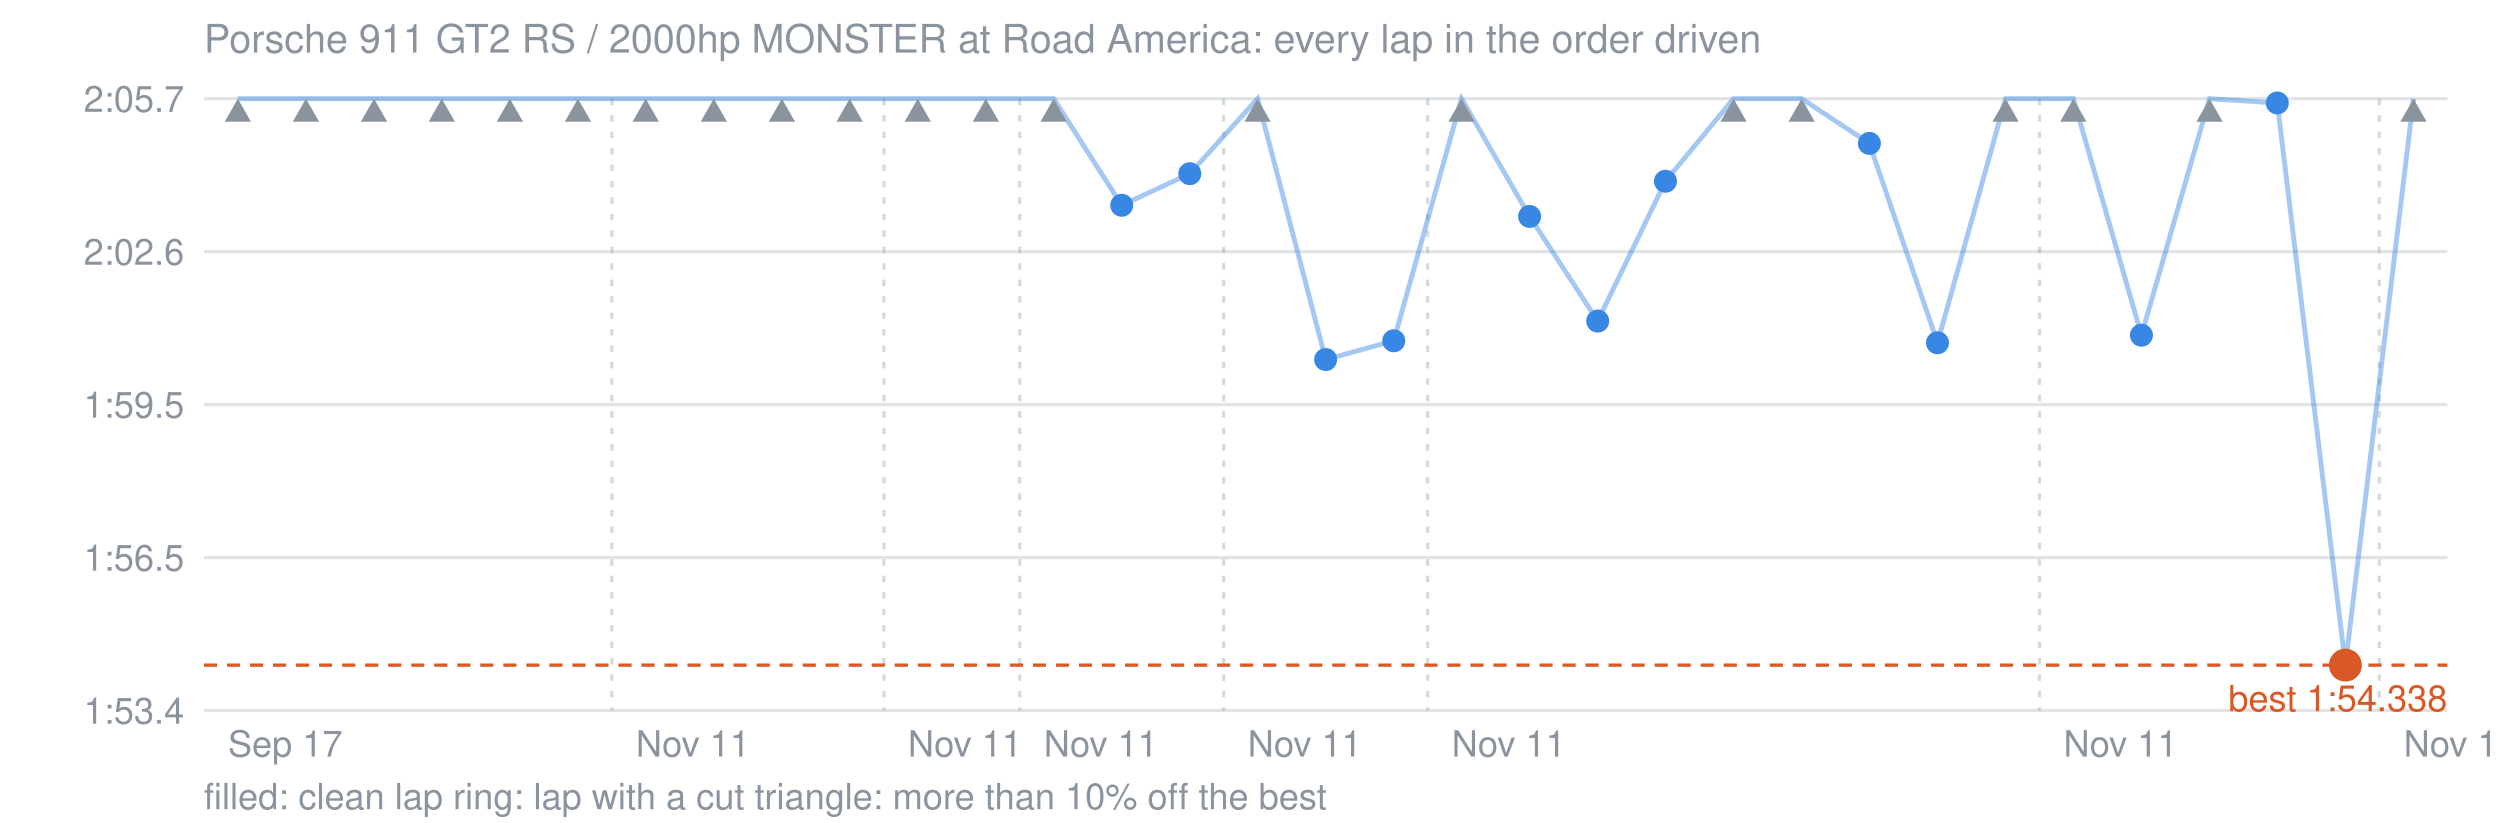
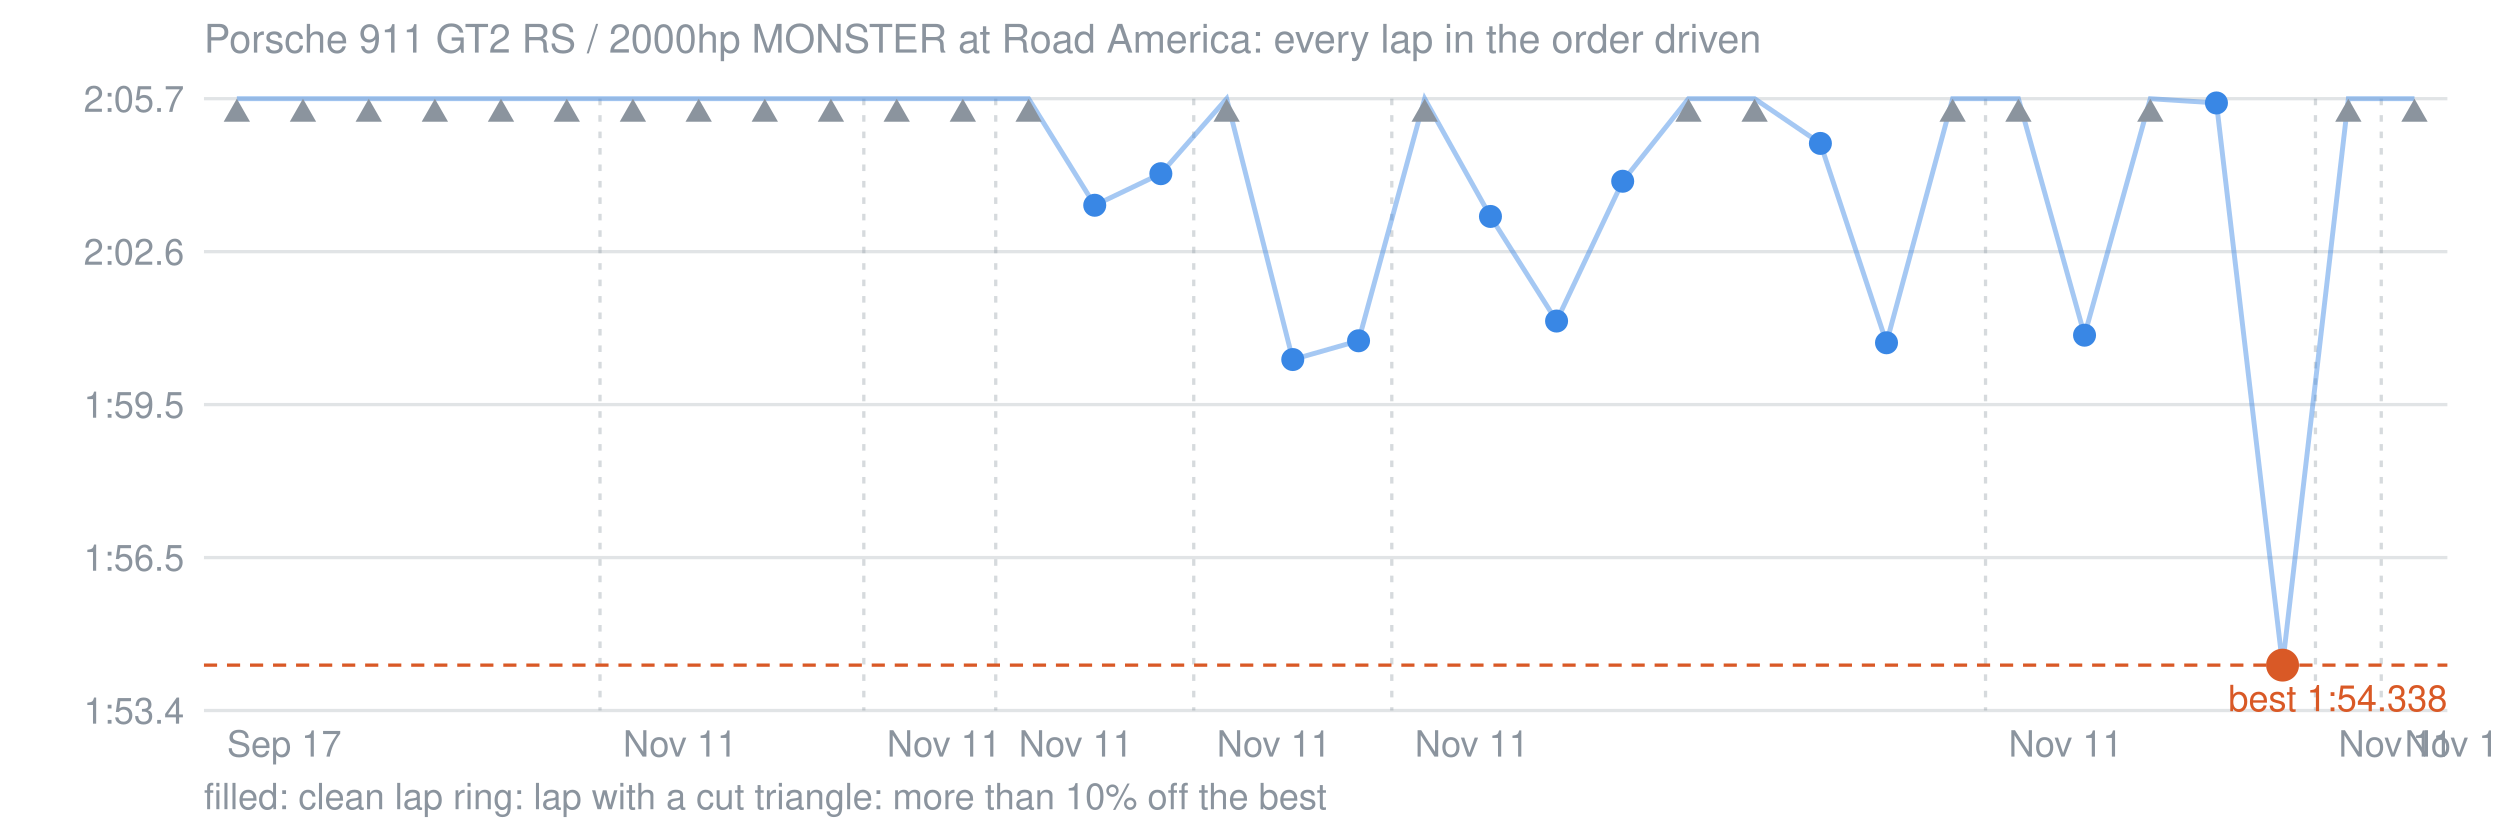
<svg xmlns="http://www.w3.org/2000/svg" viewBox="0 0 760 250" font-family="-apple-system,Segoe UI,Helvetica,Arial,sans-serif" font-size="11">
  <text x="62" y="16" fill="#8b949e" font-size="12">Porsche 911 GT2 RS / 2000hp MONSTER at Road America: every lap in the order driven</text>
  <line x1="62" x2="744" y1="216.0" y2="216.0" stroke="#8b949e" stroke-opacity="0.25" />
  <text x="56" y="220.0" fill="#8b949e" text-anchor="end">1:53.4</text>
  <line x1="62" x2="744" y1="169.5" y2="169.5" stroke="#8b949e" stroke-opacity="0.25" />
  <text x="56" y="173.5" fill="#8b949e" text-anchor="end">1:56.5</text>
  <line x1="62" x2="744" y1="123.0" y2="123.0" stroke="#8b949e" stroke-opacity="0.25" />
  <text x="56" y="127.0" fill="#8b949e" text-anchor="end">1:59.5</text>
  <line x1="62" x2="744" y1="76.5" y2="76.5" stroke="#8b949e" stroke-opacity="0.25" />
  <text x="56" y="80.5" fill="#8b949e" text-anchor="end">2:02.6</text>
  <line x1="62" x2="744" y1="30.0" y2="30.0" stroke="#8b949e" stroke-opacity="0.25" />
  <text x="56" y="34.0" fill="#8b949e" text-anchor="end">2:05.7</text>
-   <text x="69.3" y="230" fill="#8b949e">Sep 17</text>
-   <line x1="186.0" x2="186.0" y1="30" y2="216" stroke="#8b949e" stroke-opacity="0.35" stroke-dasharray="2 3" />
-   <text x="193.3" y="230" fill="#8b949e">Nov 11</text>
-   <line x1="268.7" x2="268.7" y1="30" y2="216" stroke="#8b949e" stroke-opacity="0.35" stroke-dasharray="2 3" />
-   <text x="276.0" y="230" fill="#8b949e">Nov 11</text>
-   <line x1="310.0" x2="310.0" y1="30" y2="216" stroke="#8b949e" stroke-opacity="0.35" stroke-dasharray="2 3" />
-   <text x="317.3" y="230" fill="#8b949e">Nov 11</text>
-   <line x1="372.0" x2="372.0" y1="30" y2="216" stroke="#8b949e" stroke-opacity="0.35" stroke-dasharray="2 3" />
-   <text x="379.3" y="230" fill="#8b949e">Nov 11</text>
-   <line x1="434.0" x2="434.0" y1="30" y2="216" stroke="#8b949e" stroke-opacity="0.35" stroke-dasharray="2 3" />
-   <text x="441.3" y="230" fill="#8b949e">Nov 11</text>
-   <line x1="620.0" x2="620.0" y1="30" y2="216" stroke="#8b949e" stroke-opacity="0.35" stroke-dasharray="2 3" />
-   <text x="627.3" y="230" fill="#8b949e">Nov 11</text>
-   <line x1="723.3" x2="723.3" y1="30" y2="216" stroke="#8b949e" stroke-opacity="0.35" stroke-dasharray="2 3" />
-   <text x="730.7" y="230" fill="#8b949e">Nov 11</text>
+   <text x="69.0" y="230" fill="#8b949e">Sep 17</text>
+   <line x1="182.4" x2="182.4" y1="30" y2="216" stroke="#8b949e" stroke-opacity="0.35" stroke-dasharray="2 3" />
+   <text x="189.4" y="230" fill="#8b949e">Nov 11</text>
+   <line x1="262.6" x2="262.6" y1="30" y2="216" stroke="#8b949e" stroke-opacity="0.35" stroke-dasharray="2 3" />
+   <text x="269.6" y="230" fill="#8b949e">Nov 11</text>
+   <line x1="302.7" x2="302.7" y1="30" y2="216" stroke="#8b949e" stroke-opacity="0.35" stroke-dasharray="2 3" />
+   <text x="309.7" y="230" fill="#8b949e">Nov 11</text>
+   <line x1="362.9" x2="362.9" y1="30" y2="216" stroke="#8b949e" stroke-opacity="0.35" stroke-dasharray="2 3" />
+   <text x="369.9" y="230" fill="#8b949e">Nov 11</text>
+   <line x1="423.1" x2="423.1" y1="30" y2="216" stroke="#8b949e" stroke-opacity="0.35" stroke-dasharray="2 3" />
+   <text x="430.1" y="230" fill="#8b949e">Nov 11</text>
+   <line x1="603.6" x2="603.6" y1="30" y2="216" stroke="#8b949e" stroke-opacity="0.35" stroke-dasharray="2 3" />
+   <text x="610.6" y="230" fill="#8b949e">Nov 11</text>
+   <line x1="703.9" x2="703.9" y1="30" y2="216" stroke="#8b949e" stroke-opacity="0.35" stroke-dasharray="2 3" />
+   <text x="710.9" y="230" fill="#8b949e">Nov 11</text>
+   <line x1="723.9" x2="723.9" y1="30" y2="216" stroke="#8b949e" stroke-opacity="0.35" stroke-dasharray="2 3" />
+   <text x="731.0" y="230" fill="#8b949e">Nov 11</text>
  <line x1="62" x2="744" y1="202.2" y2="202.2" stroke="#d95926" stroke-dasharray="4 3" />
  <text x="744" y="216.2" fill="#d95926" text-anchor="end">best 1:54.338</text>
-   <polyline points="72.3,30.0 93.0,30.0 113.7,30.0 134.3,30.0 155.0,30.0 175.7,30.0 196.3,30.0 217.0,30.0 237.7,30.0 258.3,30.0 279.0,30.0 299.7,30.0 320.3,30.0 341.0,62.4 361.7,52.8 382.3,30.0 403.0,109.3 423.7,103.6 444.3,30.0 465.0,65.8 485.7,97.6 506.3,55.1 527.0,30.0 547.7,30.0 568.3,43.6 589.0,104.2 609.7,30.0 630.3,30.0 651.0,101.9 671.7,30.0 692.3,31.3 713.0,202.2 733.7,30.0" fill="none" stroke="#3987e5" stroke-opacity="0.45" stroke-width="1.5" />
-   <path d="M68.3,37 L76.3,37 L72.3,30 Z" fill="#8b949e" />
-   <path d="M89.0,37 L97.0,37 L93.0,30 Z" fill="#8b949e" />
-   <path d="M109.7,37 L117.7,37 L113.7,30 Z" fill="#8b949e" />
-   <path d="M130.3,37 L138.3,37 L134.3,30 Z" fill="#8b949e" />
-   <path d="M151.0,37 L159.0,37 L155.0,30 Z" fill="#8b949e" />
-   <path d="M171.7,37 L179.7,37 L175.7,30 Z" fill="#8b949e" />
-   <path d="M192.3,37 L200.3,37 L196.3,30 Z" fill="#8b949e" />
-   <path d="M213.0,37 L221.0,37 L217.0,30 Z" fill="#8b949e" />
-   <path d="M233.7,37 L241.7,37 L237.7,30 Z" fill="#8b949e" />
-   <path d="M254.3,37 L262.3,37 L258.3,30 Z" fill="#8b949e" />
-   <path d="M275.0,37 L283.0,37 L279.0,30 Z" fill="#8b949e" />
-   <path d="M295.7,37 L303.7,37 L299.7,30 Z" fill="#8b949e" />
-   <path d="M316.3,37 L324.3,37 L320.3,30 Z" fill="#8b949e" />
-   <circle cx="341.0" cy="62.4" r="3.5" fill="#3987e5" />
-   <circle cx="361.7" cy="52.8" r="3.5" fill="#3987e5" />
-   <path d="M378.3,37 L386.3,37 L382.3,30 Z" fill="#8b949e" />
-   <circle cx="403.0" cy="109.3" r="3.5" fill="#3987e5" />
-   <circle cx="423.7" cy="103.6" r="3.5" fill="#3987e5" />
-   <path d="M440.3,37 L448.3,37 L444.3,30 Z" fill="#8b949e" />
-   <circle cx="465.0" cy="65.8" r="3.5" fill="#3987e5" />
-   <circle cx="485.7" cy="97.6" r="3.5" fill="#3987e5" />
-   <circle cx="506.3" cy="55.1" r="3.5" fill="#3987e5" />
-   <path d="M523.0,37 L531.0,37 L527.0,30 Z" fill="#8b949e" />
-   <path d="M543.7,37 L551.7,37 L547.7,30 Z" fill="#8b949e" />
-   <circle cx="568.3" cy="43.6" r="3.5" fill="#3987e5" />
-   <circle cx="589.0" cy="104.2" r="3.5" fill="#3987e5" />
-   <path d="M605.7,37 L613.7,37 L609.7,30 Z" fill="#8b949e" />
-   <path d="M626.3,37 L634.3,37 L630.3,30 Z" fill="#8b949e" />
-   <circle cx="651.0" cy="101.9" r="3.5" fill="#3987e5" />
-   <path d="M667.7,37 L675.7,37 L671.7,30 Z" fill="#8b949e" />
-   <circle cx="692.3" cy="31.3" r="3.5" fill="#3987e5" />
-   <circle cx="713.0" cy="202.2" r="5" fill="#d95926" />
-   <path d="M729.7,37 L737.7,37 L733.7,30 Z" fill="#8b949e" />
+   <polyline points="72.0,30.0 92.1,30.0 112.1,30.0 132.2,30.0 152.3,30.0 172.3,30.0 192.4,30.0 212.4,30.0 232.5,30.0 252.6,30.0 272.6,30.0 292.7,30.0 312.7,30.0 332.8,62.4 352.9,52.8 372.9,30.0 393.0,109.3 413.0,103.6 433.1,30.0 453.1,65.8 473.2,97.6 493.3,55.1 513.3,30.0 533.4,30.0 553.4,43.6 573.5,104.2 593.6,30.0 613.6,30.0 633.7,101.9 653.7,30.0 673.8,31.3 693.9,202.2 713.9,30.0 734.0,30.0" fill="none" stroke="#3987e5" stroke-opacity="0.45" stroke-width="1.5" />
+   <path d="M68.0,37 L76.0,37 L72.0,30 Z" fill="#8b949e" />
+   <path d="M88.1,37 L96.1,37 L92.1,30 Z" fill="#8b949e" />
+   <path d="M108.1,37 L116.1,37 L112.1,30 Z" fill="#8b949e" />
+   <path d="M128.2,37 L136.2,37 L132.2,30 Z" fill="#8b949e" />
+   <path d="M148.3,37 L156.3,37 L152.3,30 Z" fill="#8b949e" />
+   <path d="M168.3,37 L176.3,37 L172.3,30 Z" fill="#8b949e" />
+   <path d="M188.4,37 L196.4,37 L192.4,30 Z" fill="#8b949e" />
+   <path d="M208.4,37 L216.4,37 L212.4,30 Z" fill="#8b949e" />
+   <path d="M228.5,37 L236.5,37 L232.5,30 Z" fill="#8b949e" />
+   <path d="M248.6,37 L256.6,37 L252.6,30 Z" fill="#8b949e" />
+   <path d="M268.6,37 L276.6,37 L272.6,30 Z" fill="#8b949e" />
+   <path d="M288.7,37 L296.7,37 L292.7,30 Z" fill="#8b949e" />
+   <path d="M308.7,37 L316.7,37 L312.7,30 Z" fill="#8b949e" />
+   <circle cx="332.8" cy="62.4" r="3.5" fill="#3987e5" />
+   <circle cx="352.9" cy="52.8" r="3.5" fill="#3987e5" />
+   <path d="M368.9,37 L376.9,37 L372.9,30 Z" fill="#8b949e" />
+   <circle cx="393.0" cy="109.3" r="3.5" fill="#3987e5" />
+   <circle cx="413.0" cy="103.6" r="3.5" fill="#3987e5" />
+   <path d="M429.1,37 L437.1,37 L433.1,30 Z" fill="#8b949e" />
+   <circle cx="453.1" cy="65.8" r="3.5" fill="#3987e5" />
+   <circle cx="473.2" cy="97.6" r="3.5" fill="#3987e5" />
+   <circle cx="493.3" cy="55.1" r="3.5" fill="#3987e5" />
+   <path d="M509.3,37 L517.3,37 L513.3,30 Z" fill="#8b949e" />
+   <path d="M529.4,37 L537.4,37 L533.4,30 Z" fill="#8b949e" />
+   <circle cx="553.4" cy="43.6" r="3.5" fill="#3987e5" />
+   <circle cx="573.5" cy="104.2" r="3.5" fill="#3987e5" />
+   <path d="M589.6,37 L597.6,37 L593.6,30 Z" fill="#8b949e" />
+   <path d="M609.6,37 L617.6,37 L613.6,30 Z" fill="#8b949e" />
+   <circle cx="633.7" cy="101.9" r="3.5" fill="#3987e5" />
+   <path d="M649.7,37 L657.7,37 L653.7,30 Z" fill="#8b949e" />
+   <circle cx="673.8" cy="31.3" r="3.5" fill="#3987e5" />
+   <circle cx="693.9" cy="202.2" r="5" fill="#d95926" />
+   <path d="M709.9,37 L717.9,37 L713.9,30 Z" fill="#8b949e" />
+   <path d="M730.0,37 L738.0,37 L734.0,30 Z" fill="#8b949e" />
  <text x="62" y="246" fill="#8b949e">filled: clean lap    ring: lap with a cut    triangle: more than 10% off the best</text>
</svg>
